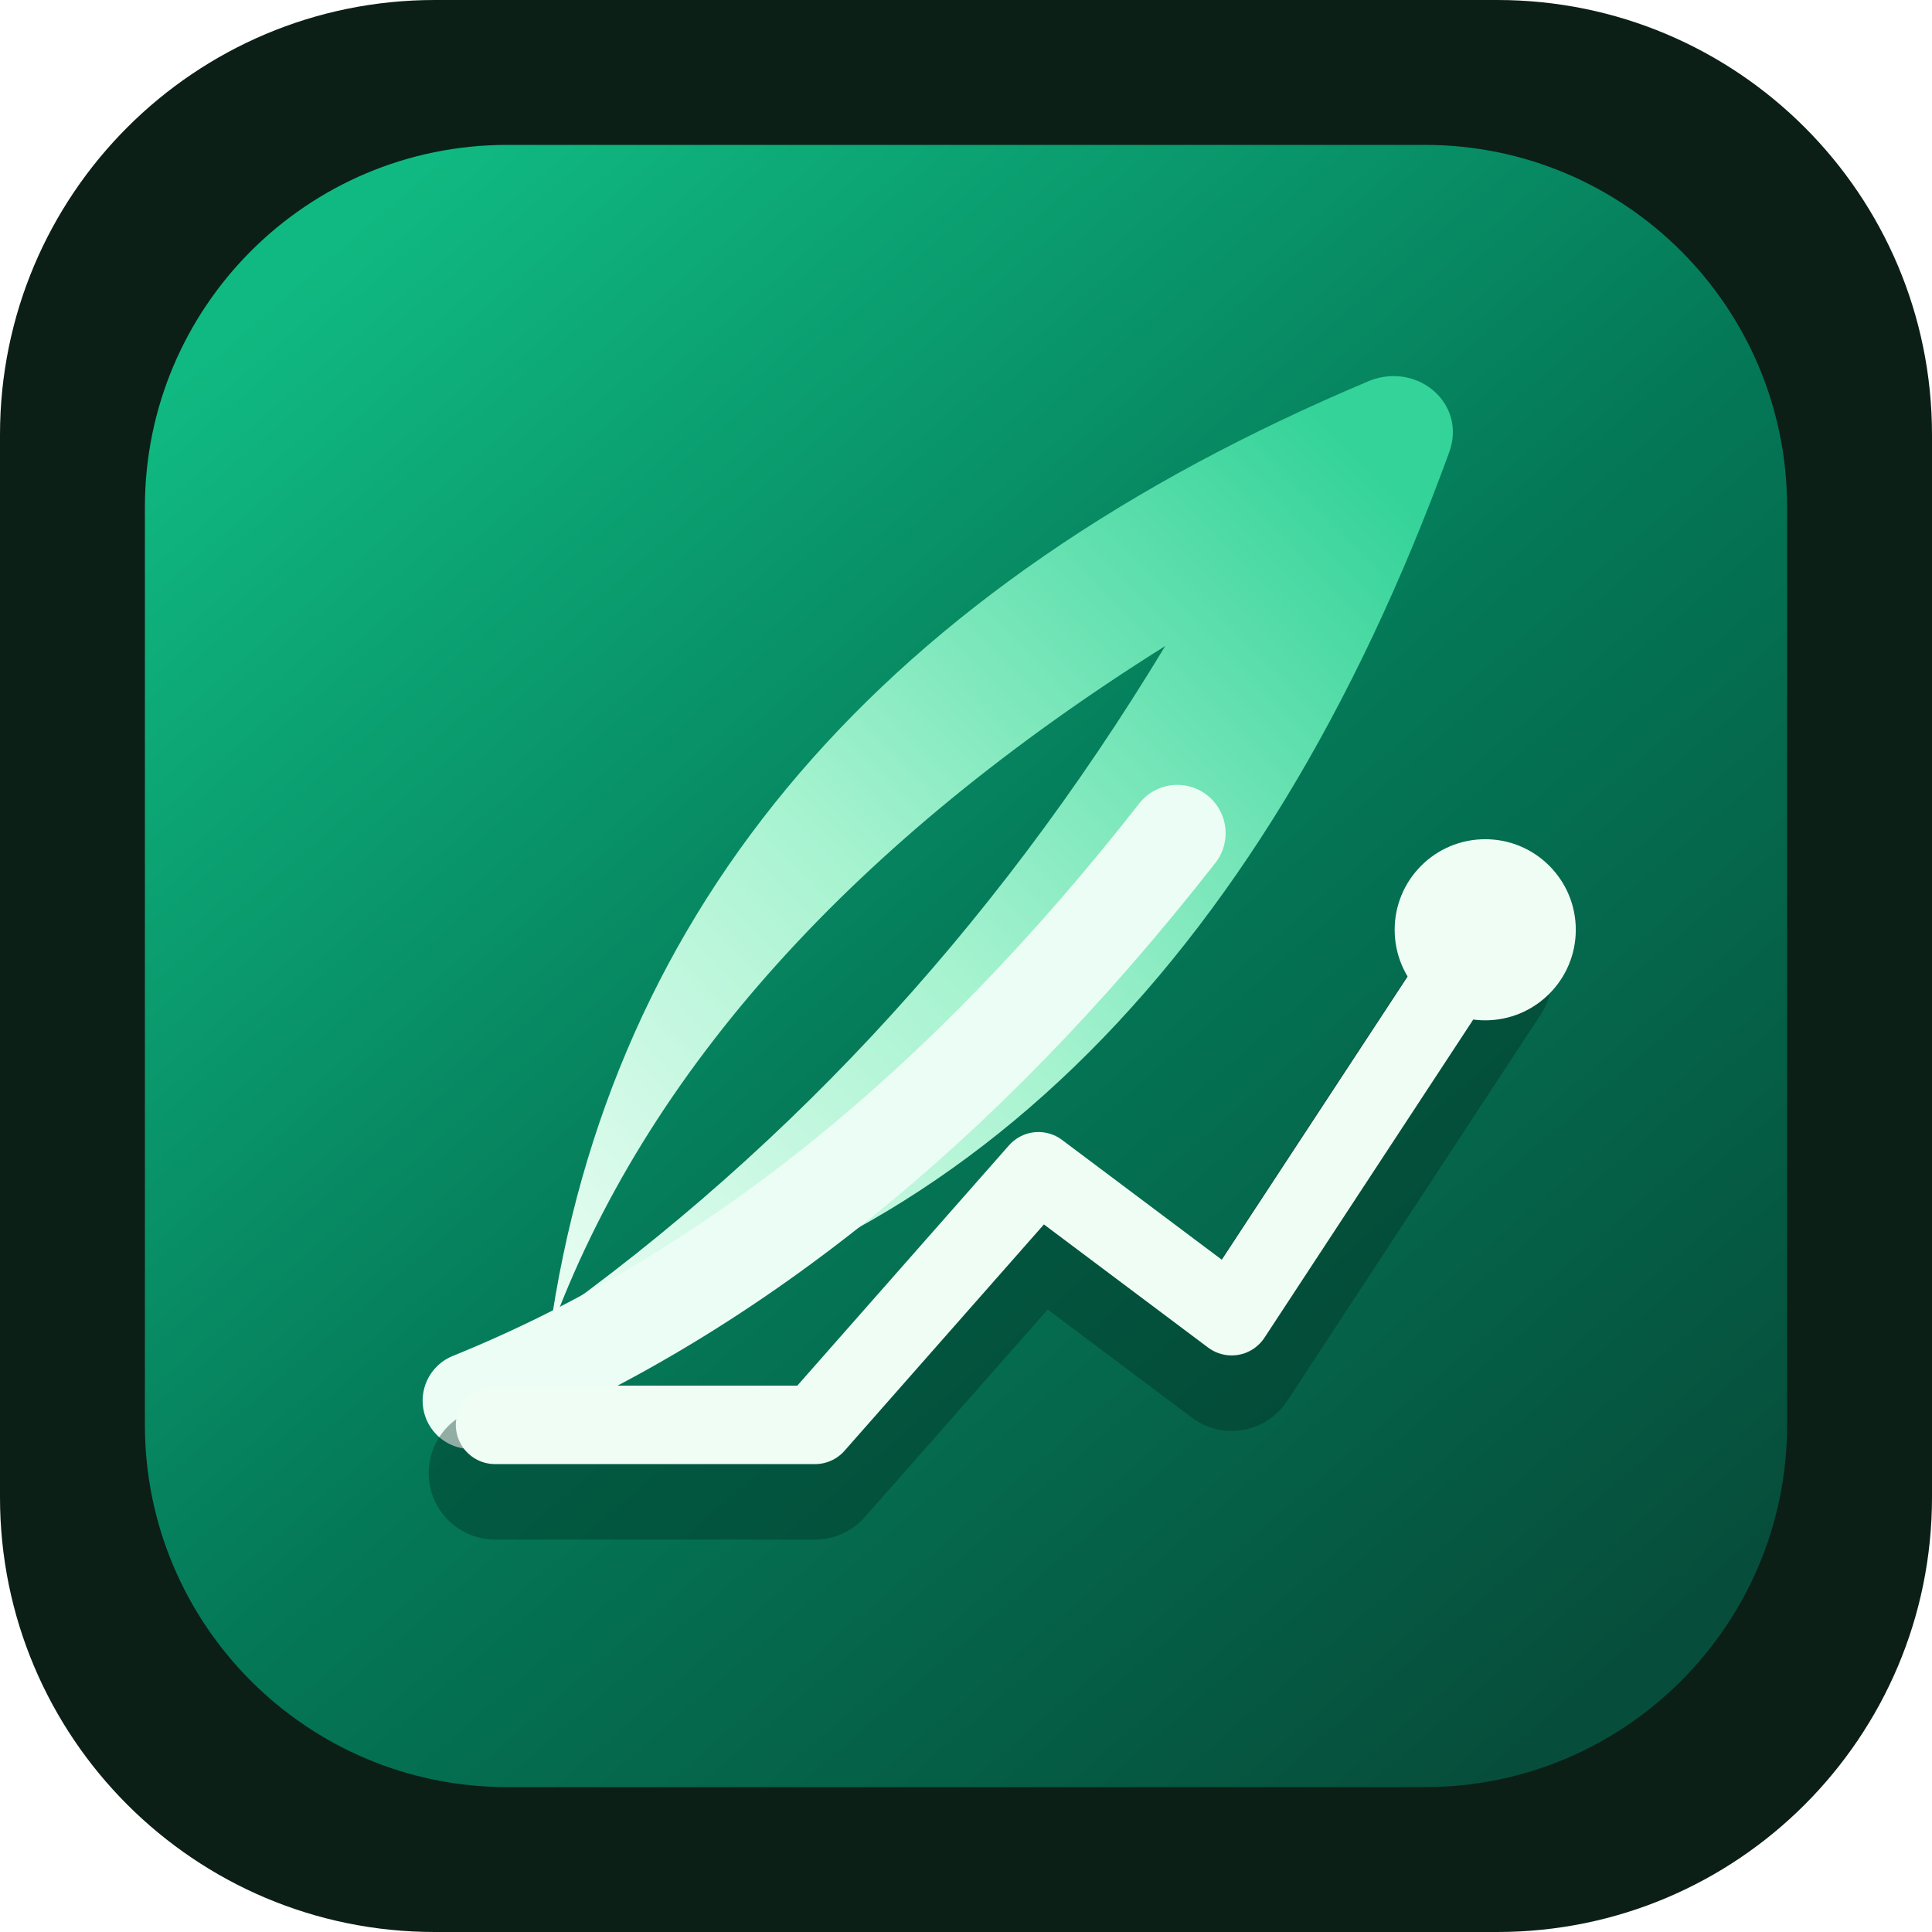
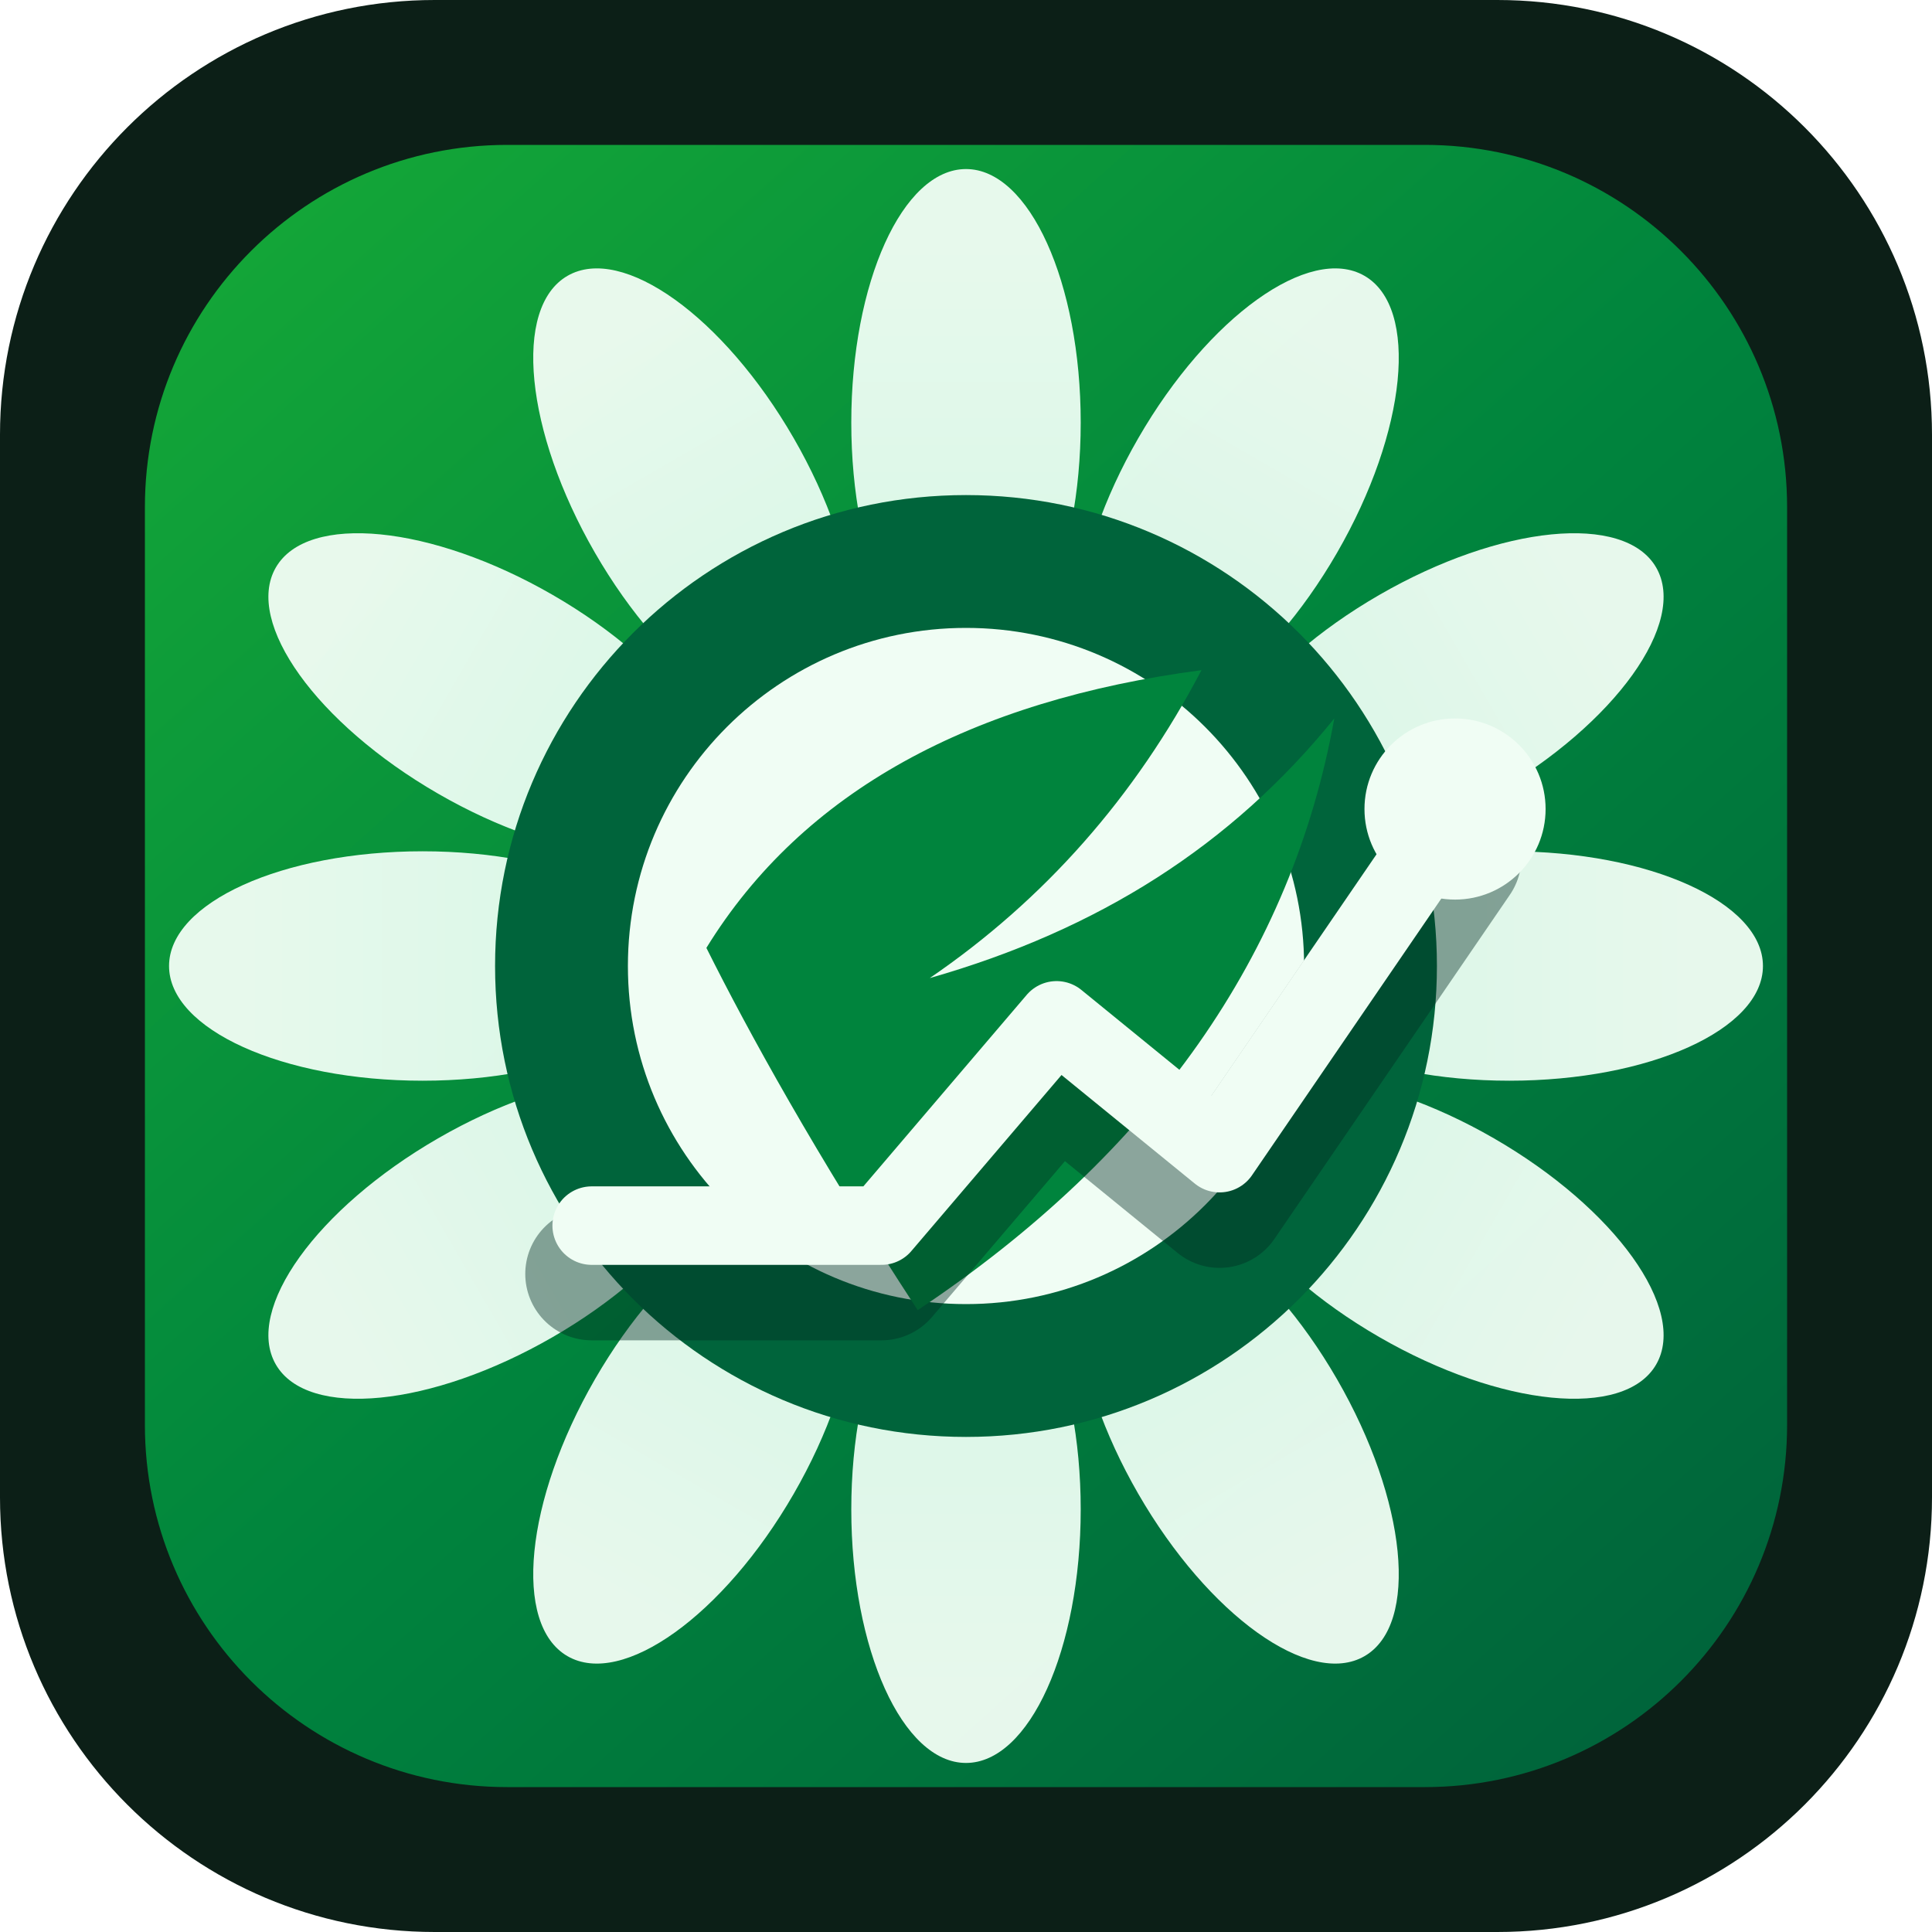
<svg xmlns="http://www.w3.org/2000/svg" viewBox="0 0 320 320">
  <defs>
-     <linearGradient id="bg" x1="56" y1="40" x2="264" y2="280" gradientUnits="userSpaceOnUse">
-       <stop offset="0" stop-color="#10b981" />
-       <stop offset="0.52" stop-color="#047857" />
-       <stop offset="1" stop-color="#064e3b" />
+     <linearGradient id="bg" x1="50" y1="34" x2="276" y2="286" gradientUnits="userSpaceOnUse">
+       <stop offset="0" stop-color="#13a538" />
+       <stop offset="0.5" stop-color="#00843d" />
+       <stop offset="1" stop-color="#00643b" />
    </linearGradient>
-     <linearGradient id="leaf" x1="90" y1="220" x2="232" y2="82" gradientUnits="userSpaceOnUse">
-       <stop offset="0" stop-color="#ecfdf5" />
-       <stop offset="0.45" stop-color="#a7f3d0" />
-       <stop offset="1" stop-color="#34d399" />
+     <linearGradient id="petal" x1="160" y1="40" x2="160" y2="280" gradientUnits="userSpaceOnUse">
+       <stop offset="0" stop-color="#f0fdf4" />
+       <stop offset="0.58" stop-color="#d1fae5" />
+       <stop offset="1" stop-color="#a7f3d0" />
    </linearGradient>
  </defs>
  <rect width="320" height="320" rx="72" fill="#0c1f17" />
  <rect x="24" y="24" width="272" height="272" rx="60" fill="url(#bg)" />
-   <path d="M91 221c10-71 55-124 136-158 8-3 16 4 13 12-31 85-83 137-154 147 42-29 78-67 107-115-51 32-86 70-102 114Z" fill="url(#leaf)" />
-   <path d="M78 232c42-17 81-48 117-94" fill="none" stroke="#ecfdf5" stroke-width="16" stroke-linecap="round" />
-   <path d="M82 244h53l37-42 32 24 42-64" fill="none" stroke="#022c22" stroke-opacity="0.38" stroke-width="22" stroke-linecap="round" stroke-linejoin="round" />
-   <path d="M82 236h53l37-42 32 24 42-64" fill="none" stroke="#f0fdf4" stroke-width="13" stroke-linecap="round" stroke-linejoin="round" />
-   <circle cx="246" cy="154" r="15" fill="#f0fdf4" />
+   <g fill="url(#petal)" opacity="0.96">
+     <ellipse cx="160" cy="70" rx="19" ry="42" />
+     <ellipse cx="160" cy="70" rx="19" ry="42" transform="rotate(30 160 160)" />
+     <ellipse cx="160" cy="70" rx="19" ry="42" transform="rotate(60 160 160)" />
+     <ellipse cx="160" cy="70" rx="19" ry="42" transform="rotate(90 160 160)" />
+     <ellipse cx="160" cy="70" rx="19" ry="42" transform="rotate(120 160 160)" />
+     <ellipse cx="160" cy="70" rx="19" ry="42" transform="rotate(150 160 160)" />
+     <ellipse cx="160" cy="70" rx="19" ry="42" transform="rotate(180 160 160)" />
+     <ellipse cx="160" cy="70" rx="19" ry="42" transform="rotate(210 160 160)" />
+     <ellipse cx="160" cy="70" rx="19" ry="42" transform="rotate(240 160 160)" />
+     <ellipse cx="160" cy="70" rx="19" ry="42" transform="rotate(270 160 160)" />
+     <ellipse cx="160" cy="70" rx="19" ry="42" transform="rotate(300 160 160)" />
+     <ellipse cx="160" cy="70" rx="19" ry="42" transform="rotate(330 160 160)" />
+   </g>
+   <circle cx="160" cy="160" r="78" fill="#00643b" />
+   <circle cx="160" cy="160" r="56" fill="#f0fdf4" />
+   <path d="M117 157c16-26 44-41 82-46-11 21-26 38-45 51 28-8 50-22 67-43-7 39-30 72-69 98-17-26-28-46-35-60Z" fill="#00843d" />
+   <path d="M98 211h48l29-34 27 22 39-57" fill="none" stroke="#022c22" stroke-opacity="0.42" stroke-width="22" stroke-linecap="round" stroke-linejoin="round" />
+   <path d="M98 203h48l29-34 27 22 39-57" fill="none" stroke="#f0fdf4" stroke-width="13" stroke-linecap="round" stroke-linejoin="round" />
+   <circle cx="241" cy="134" r="15" fill="#f0fdf4" />
</svg>
